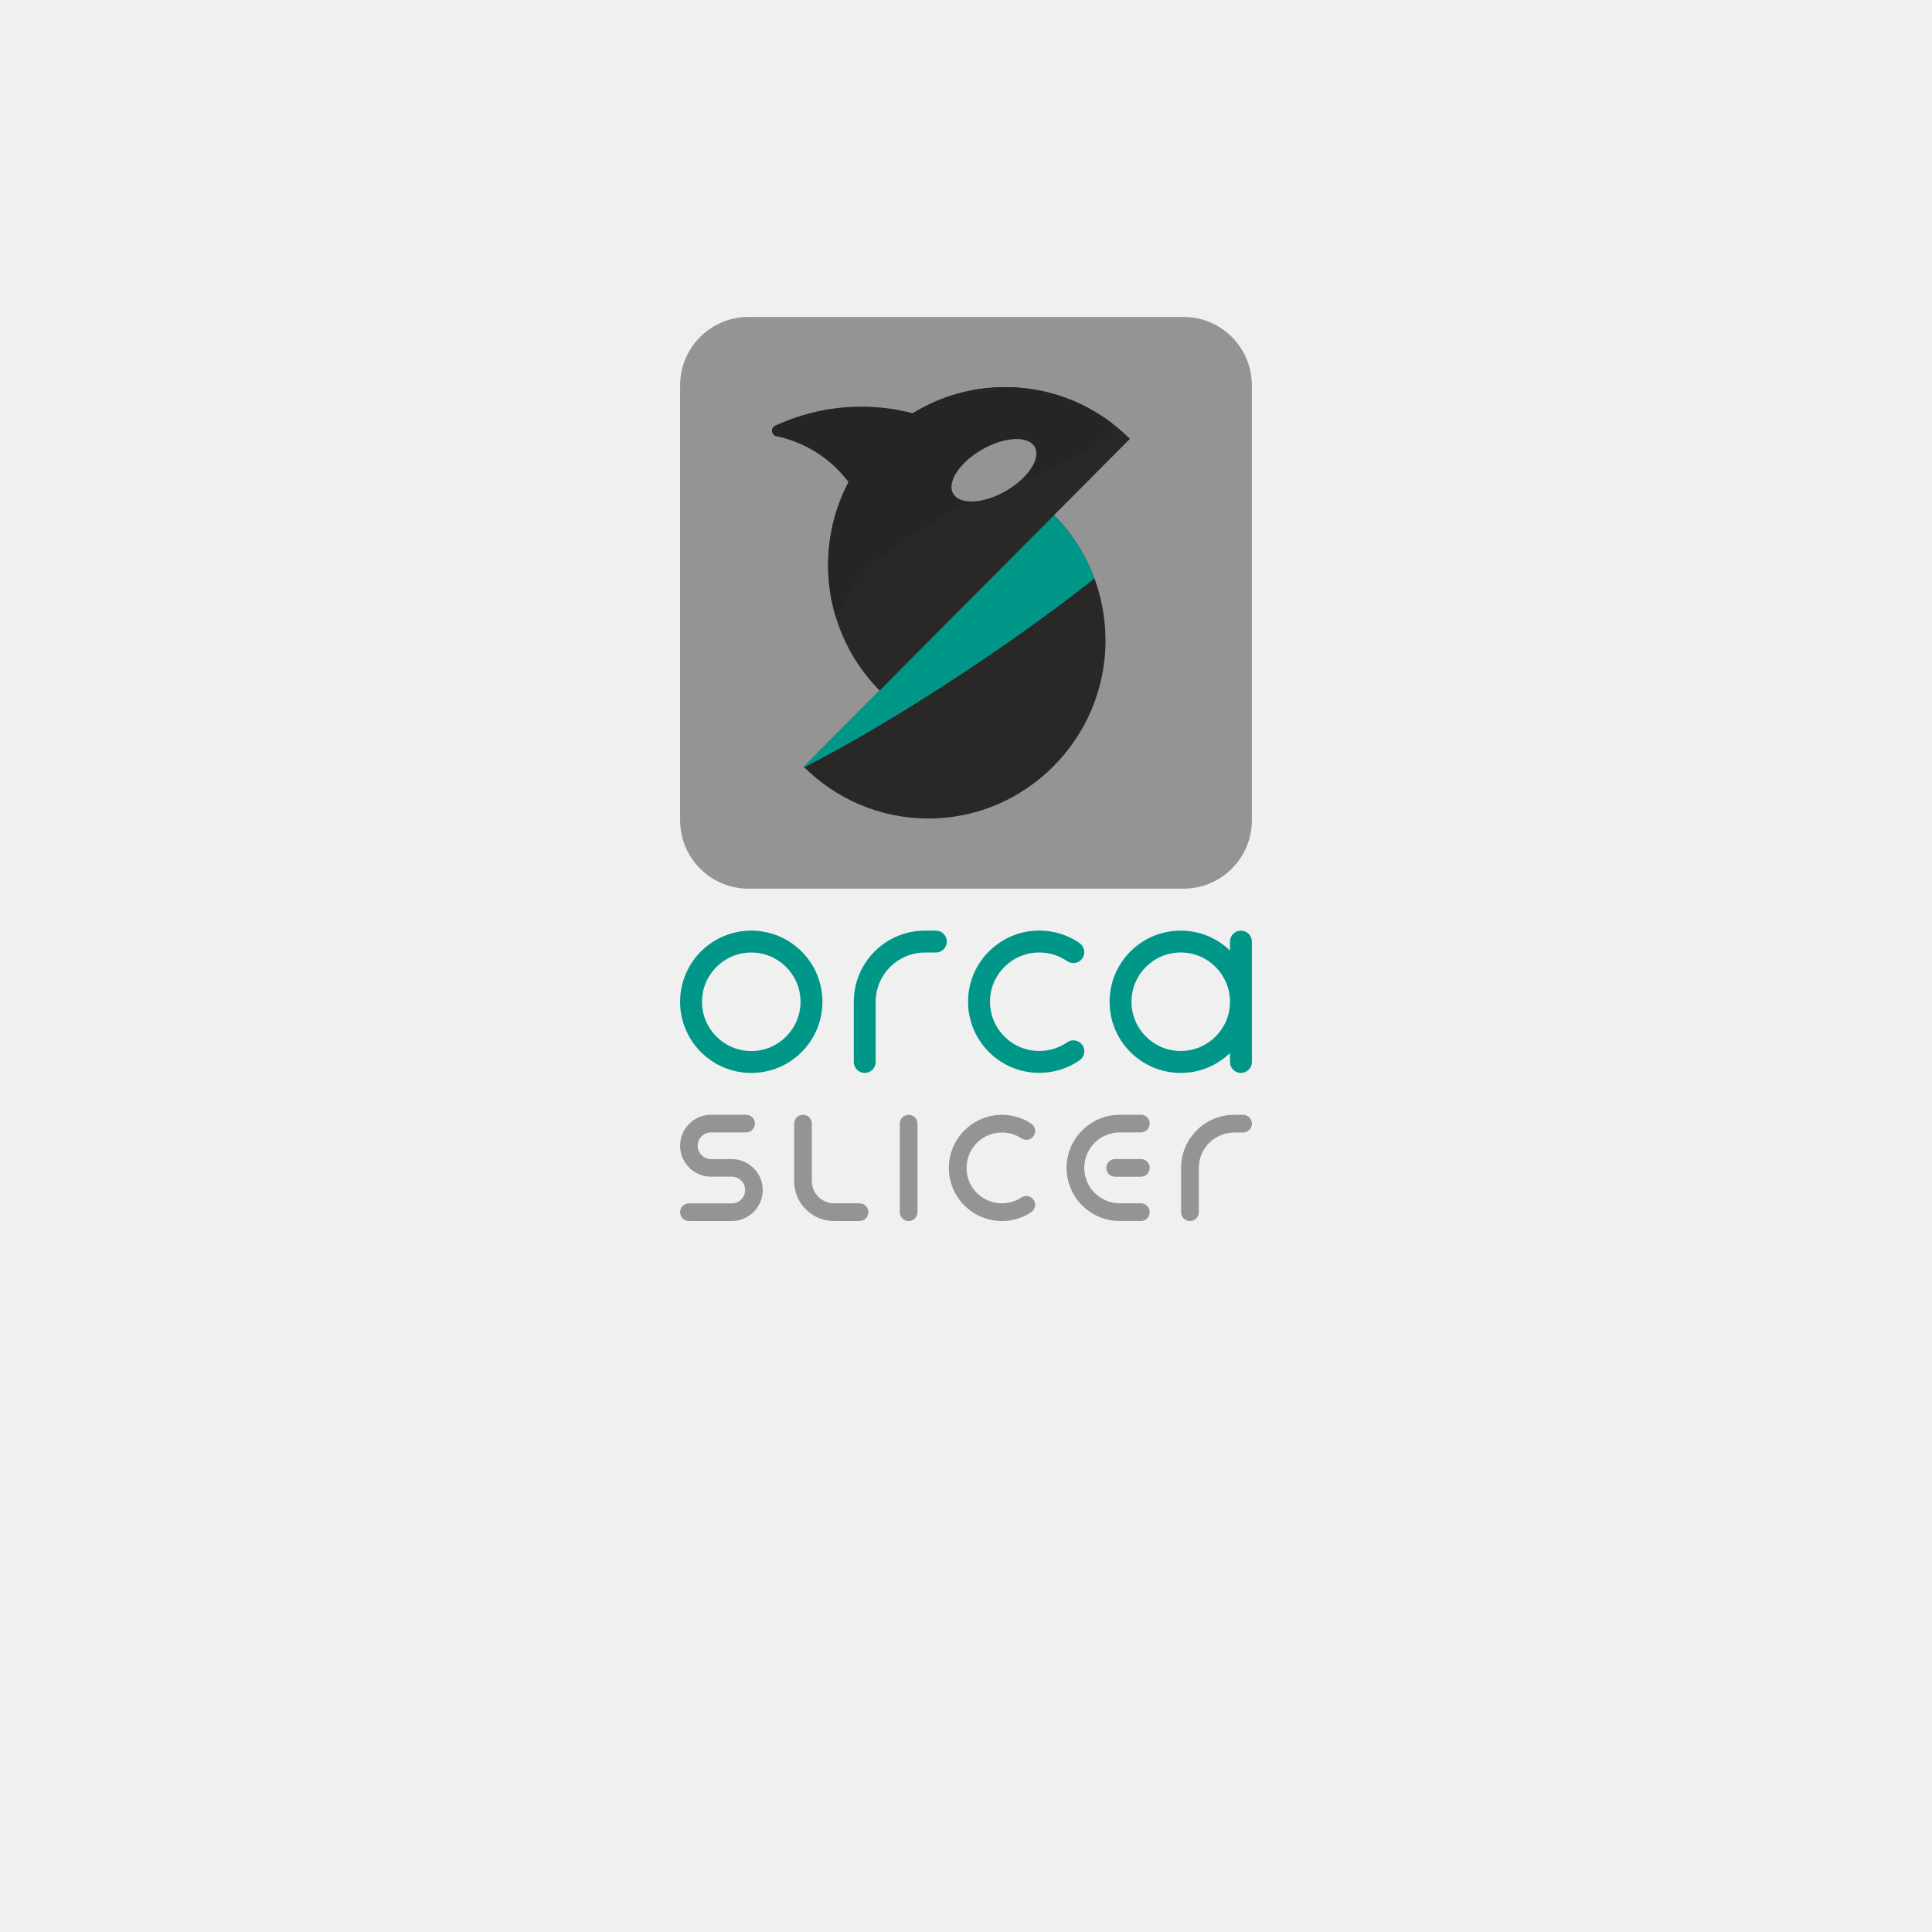
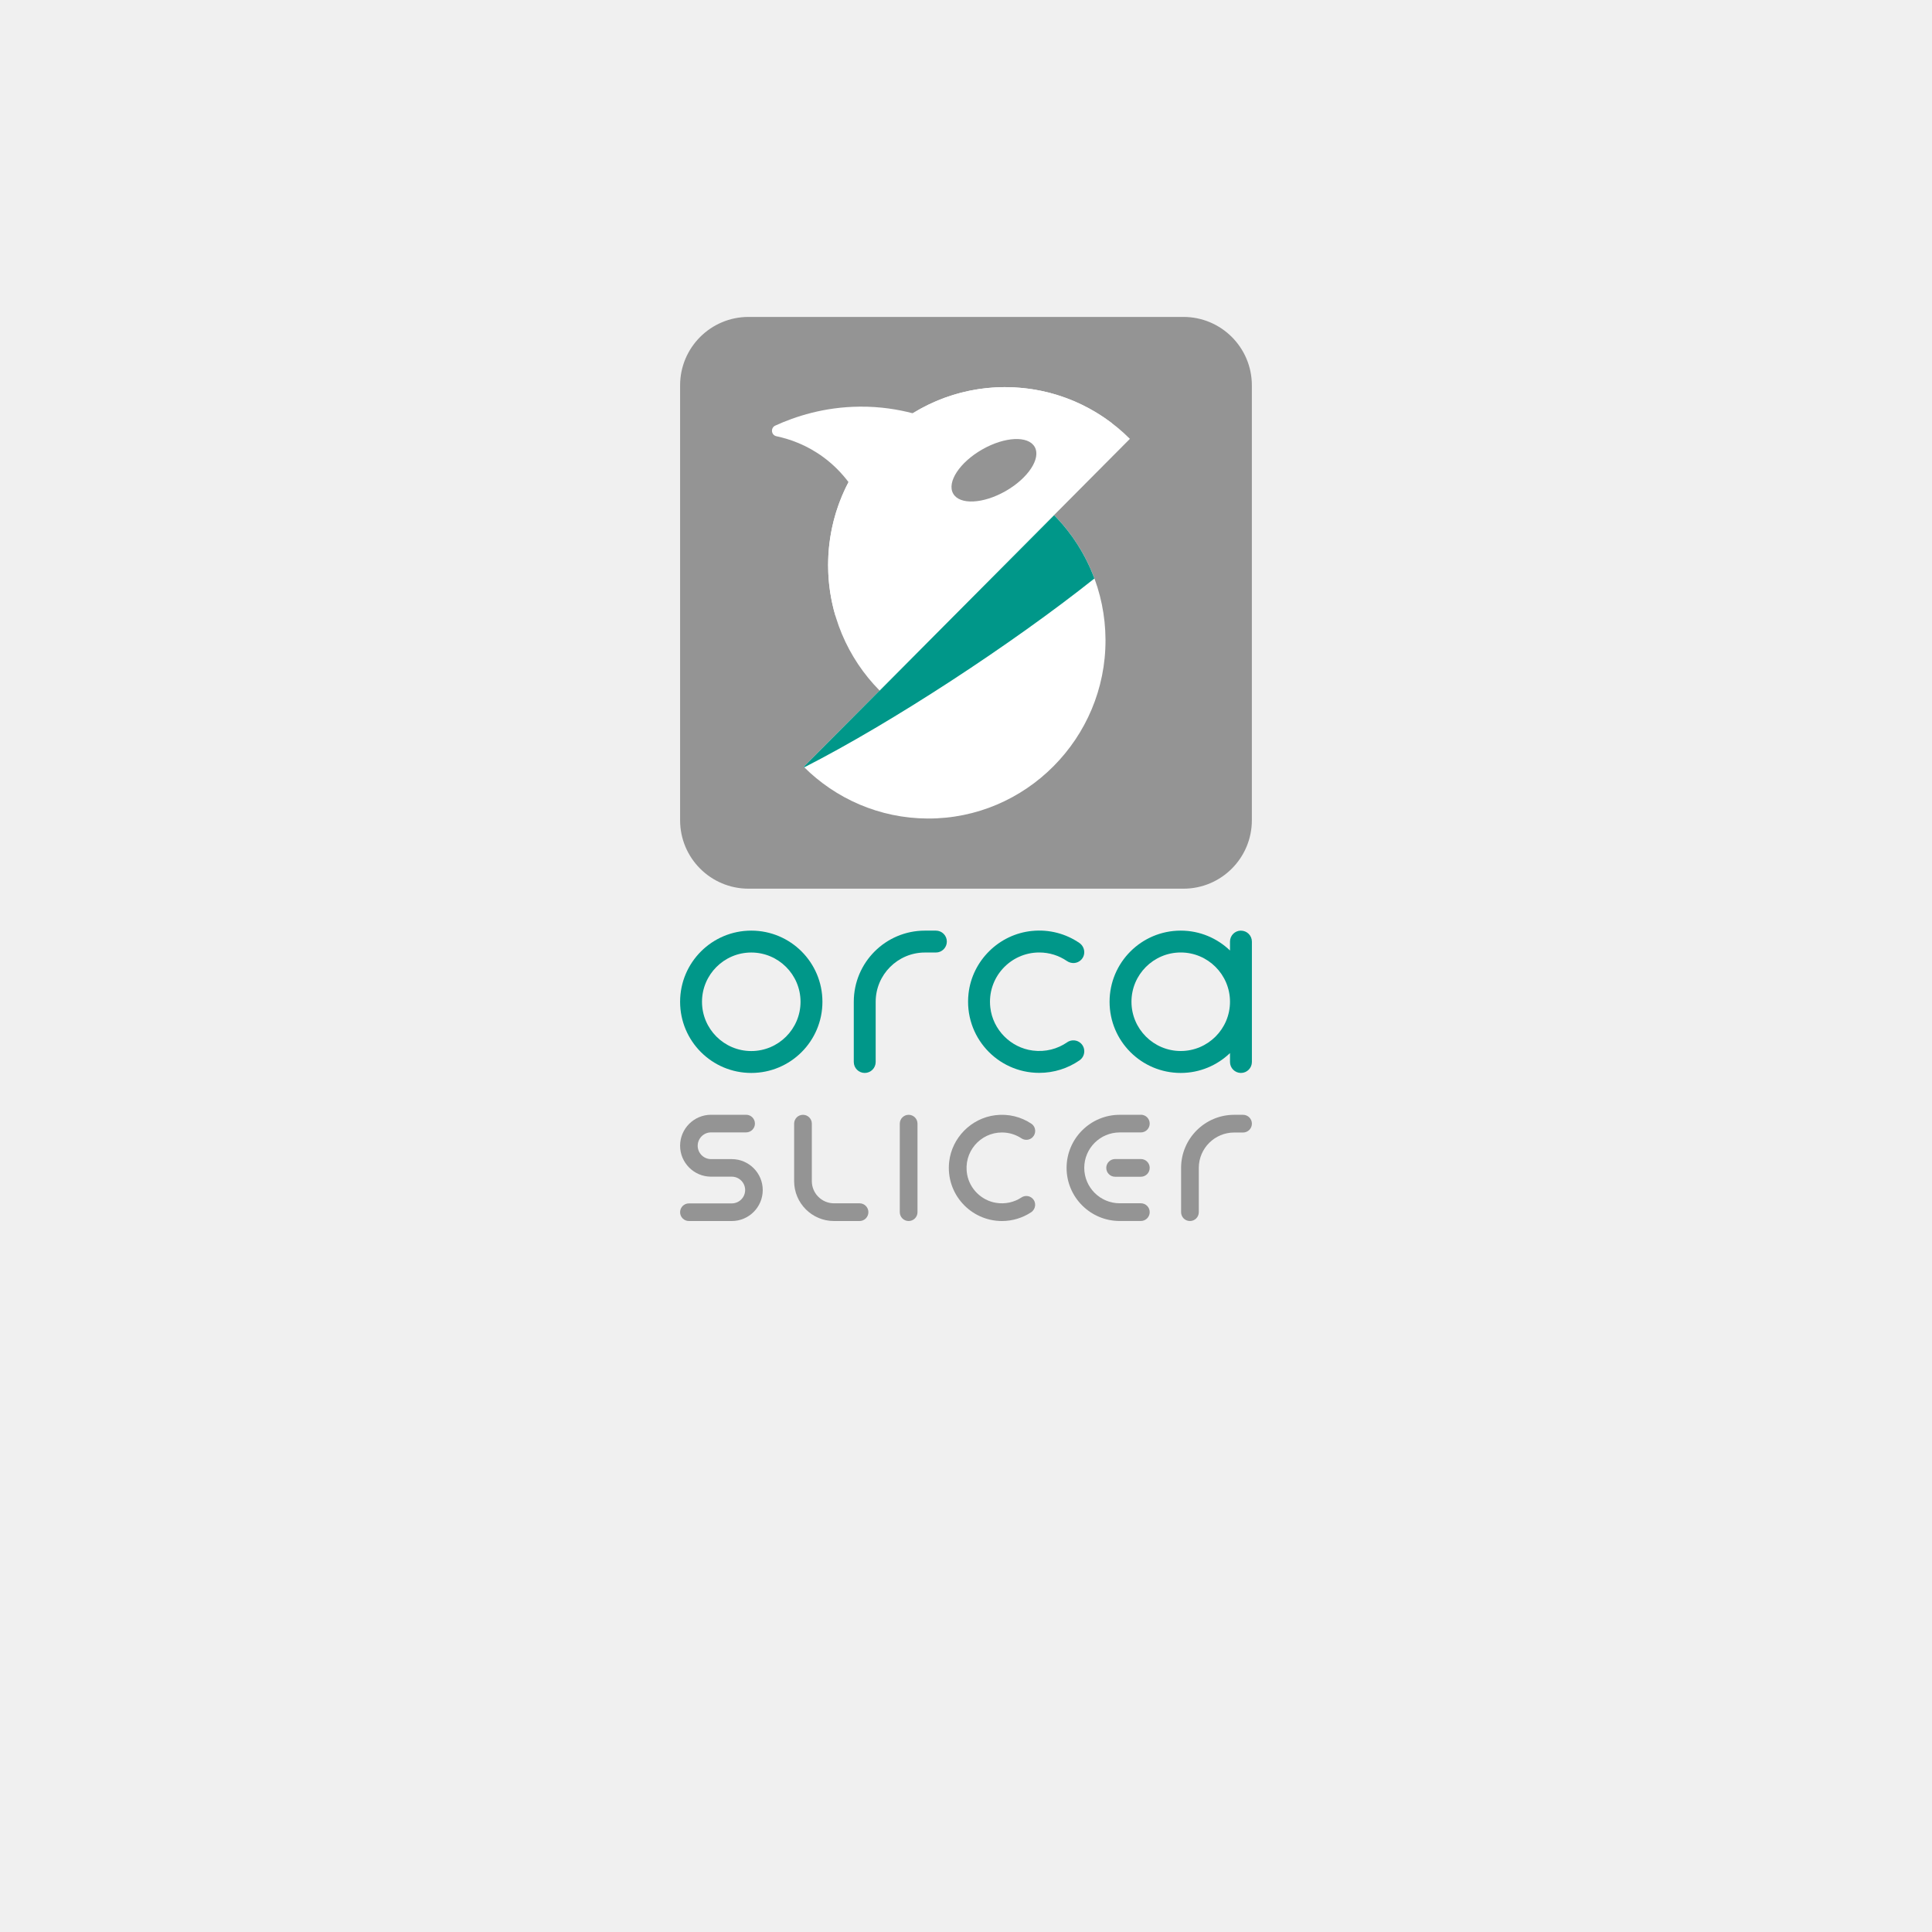
<svg xmlns="http://www.w3.org/2000/svg" id="a" width="480" height="480" viewBox="0 0 480 480">
  <g id="b">
    <rect id="c" x="168.97" y="78.74" width="142.05" height="142.05" rx="17" ry="17" style="fill:#949494;" />
  </g>
  <path d="M225.75,276.97c-1.21,0-2.2.98-2.2,2.2v21.99c0,1.21.98,2.2,2.2,2.2s2.2-.98,2.2-2.2v-21.99c0-1.21-.98-2.2-2.2-2.2Z" style="fill:#949494;" />
  <path d="M283.44,276.97h-5.26c-7.27,0-13.19,5.92-13.19,13.19s5.92,13.19,13.19,13.19h5.26c1.21,0,2.2-.98,2.2-2.2s-.98-2.2-2.2-2.2h-5.26c-4.85,0-8.8-3.95-8.8-8.8s3.95-8.8,8.8-8.8h5.26c1.21,0,2.2-.98,2.2-2.2s-.98-2.2-2.2-2.2Z" style="fill:#949494;" />
  <path d="M283.44,287.96h-6.39c-1.21,0-2.2.98-2.2,2.2s.98,2.2,2.2,2.2h6.39c1.21,0,2.2-.98,2.2-2.2s-.98-2.2-2.2-2.2Z" style="fill:#949494;" />
  <path d="M181.81,303.36h-10.65c-1.21,0-2.19-.98-2.19-2.19s.98-2.19,2.19-2.19h10.65c1.83,0,3.32-1.49,3.32-3.32s-1.49-3.32-3.32-3.32h-5.15c-4.24,0-7.69-3.45-7.69-7.69s3.45-7.69,7.69-7.69h8.71c1.21,0,2.19.98,2.19,2.19s-.98,2.19-2.19,2.19h-8.71c-1.83,0-3.32,1.49-3.32,3.32s1.49,3.32,3.32,3.32h5.15c4.24,0,7.69,3.45,7.69,7.69s-3.45,7.69-7.69,7.69Z" style="fill:#949494;" />
  <g id="d">
-     <path id="e" d="M199.69,190.51c7.91,7.9,18.79,12.8,30.81,12.85,24.33.1,44.25-19.93,44.16-44.4-.05-12.09-4.92-23.03-12.78-30.98l-62.19,62.53Z" style="fill:#292826;" />
+     <path id="e" d="M199.69,190.51c7.91,7.9,18.79,12.8,30.81,12.85,24.33.1,44.25-19.93,44.16-44.4-.05-12.09-4.92-23.03-12.78-30.98l-62.19,62.53Z" style="fill:#FFFFFF;" />
  </g>
  <g id="f">
    <path id="g" d="M261.88,127.98l-62.19,62.53s.09.09.13.13c21.79-11.11,51.62-30.64,72.08-46.91-2.21-5.96-5.66-11.32-10.03-15.75" style="fill:#009789;" />
  </g>
  <g id="h">
-     <path id="i" d="M249.72,96.18c-24.29,0-43.97,19.8-43.97,44.22,0,12.16,4.88,23.17,12.78,31.16l62.19-62.53c-7.95-7.94-18.9-12.85-30.99-12.85" style="fill:#292826;" />
+     <path id="i" d="M249.72,96.18c-24.29,0-43.97,19.8-43.97,44.22,0,12.16,4.88,23.17,12.78,31.16l62.19-62.53c-7.95-7.94-18.9-12.85-30.99-12.85" style="fill:#FFFFFF;" />
  </g>
  <g id="j">
-     <path id="k" d="M249.72,96.18c-8.41,0-16.27,2.38-22.95,6.5-3.58-.94-8.02-1.69-13.12-1.65-8.89.06-16.12,2.46-21.04,4.71-1.22.56-1.02,2.37.29,2.64,3.23.68,7.49,2.12,11.7,5.23,2.66,1.96,4.68,4.14,6.21,6.17-3.23,6.16-5.07,13.17-5.07,20.62,0,4.44.65,8.73,1.87,12.78,1.86-4.12,3.81-6.88,4.44-7.74,4.04-5.55,8.31-8.44,14.62-12.7,4.65-3.14,11.1-6.83,29.65-14.45,0,0,5.8-1.63,13.58-6.26,3.1-1.84,5.46-3.58,6.21-6.31.05-.19.1-.38.14-.57-7.38-5.62-16.57-8.96-26.53-8.96" style="fill:#262523;" />
+     <path id="k" d="M249.72,96.18c-8.41,0-16.27,2.38-22.95,6.5-3.58-.94-8.02-1.69-13.12-1.65-8.89.06-16.12,2.46-21.04,4.71-1.22.56-1.02,2.37.29,2.64,3.23.68,7.49,2.12,11.7,5.23,2.66,1.96,4.68,4.14,6.21,6.17-3.23,6.16-5.07,13.17-5.07,20.62,0,4.44.65,8.73,1.87,12.78,1.86-4.12,3.81-6.88,4.44-7.74,4.04-5.55,8.31-8.44,14.62-12.7,4.65-3.14,11.1-6.83,29.65-14.45,0,0,5.8-1.63,13.58-6.26,3.1-1.84,5.46-3.58,6.21-6.31.05-.19.1-.38.14-.57-7.38-5.62-16.57-8.96-26.53-8.96" style="fill:#FFFFFF;" />
  </g>
  <g id="l">
    <path id="m" d="M257.07,111.04c1.61,2.85-1.62,7.76-7.21,10.96-5.6,3.2-11.44,3.48-13.05.63-1.61-2.85,1.62-7.76,7.21-10.96,5.6-3.2,11.44-3.48,13.05-.63" style="fill:#949494;" />
  </g>
  <path d="M253.77,297.51c-1.78,1.17-4,1.72-6.36,1.32-3.57-.6-6.46-3.44-7.12-7-1.03-5.58,3.24-10.47,8.64-10.47,1.78,0,3.44.53,4.83,1.45.88.58,2.04.48,2.78-.26h0c.97-.97.84-2.6-.29-3.36-2.53-1.7-5.68-2.54-9.04-2.11-5.94.76-10.71,5.6-11.39,11.55-.9,7.96,5.33,14.73,13.11,14.73,2.67,0,5.15-.8,7.23-2.16,1.18-.78,1.38-2.42.38-3.42h0c-.74-.74-1.9-.85-2.77-.27Z" style="fill:#949494;" />
  <path d="M213.55,298.96h-6.35c-3.03,0-5.5-2.47-5.5-5.5v-14.29c0-1.21-.98-2.2-2.2-2.2s-2.2.98-2.2,2.2v14.29c0,5.46,4.44,9.9,9.9,9.9h6.35c1.21,0,2.2-.98,2.2-2.2s-.98-2.2-2.2-2.2Z" style="fill:#949494;" />
  <path d="M308.83,281.37h-2.2c-4.82,0-8.75,3.9-8.79,8.72v11.07c0,1.21-.98,2.2-2.2,2.2s-2.2-.98-2.2-2.2v-11.07c.04-7.24,5.94-13.12,13.19-13.12h2.2c1.21,0,2.2.98,2.2,2.2s-.98,2.2-2.2,2.2Z" style="fill:#949494;" />
  <path d="M186.65,236.65c6.75,0,12.24,5.49,12.24,12.24s-5.49,12.24-12.24,12.24-12.24-5.49-12.24-12.24,5.49-12.24,12.24-12.24M186.65,231.21c-9.76,0-17.68,7.91-17.68,17.68s7.91,17.68,17.68,17.68,17.68-7.91,17.68-17.68-7.91-17.68-17.68-17.68h0Z" style="fill:#009789;" />
  <path d="M308.31,231.21c-1.5,0-2.72,1.22-2.72,2.72v2.22c-3.18-3.05-7.48-4.94-12.24-4.94-9.76,0-17.68,7.91-17.68,17.68s7.91,17.68,17.68,17.68c4.75,0,9.06-1.89,12.24-4.94v2.22c0,1.5,1.22,2.72,2.72,2.72s2.72-1.22,2.72-2.72v-29.91c0-1.5-1.22-2.72-2.72-2.72ZM293.35,261.12c-6.75,0-12.24-5.49-12.24-12.24s5.49-12.24,12.24-12.24,12.24,5.49,12.24,12.24-5.49,12.24-12.24,12.24Z" style="fill:#009789;" />
  <path d="M232.52,231.21h-2.72c-9.76,0-17.68,7.91-17.68,17.68v14.96c0,1.5,1.22,2.72,2.72,2.72s2.72-1.22,2.72-2.72v-14.96c0-6.75,5.49-12.24,12.24-12.24h0s2.72,0,2.72,0c1.5,0,2.72-1.22,2.72-2.72s-1.22-2.72-2.72-2.72Z" style="fill:#009789;" />
  <path d="M265.11,258.97c-2.37,1.63-5.34,2.45-8.51,2.04-5.51-.7-9.94-5.19-10.56-10.71-.84-7.38,4.94-13.66,12.16-13.66,2.55,0,4.91.78,6.87,2.12,1.1.75,2.57.67,3.52-.28h0c1.22-1.22.99-3.23-.43-4.21-3.29-2.25-7.39-3.42-11.77-2.98-8.19.81-14.84,7.37-15.76,15.55-1.19,10.67,7.13,19.71,17.56,19.71,3.71,0,7.15-1.14,10-3.1,1.41-.97,1.61-2.98.4-4.19h0c-.93-.93-2.39-1.05-3.48-.3Z" style="fill:#009789;" />
</svg>
